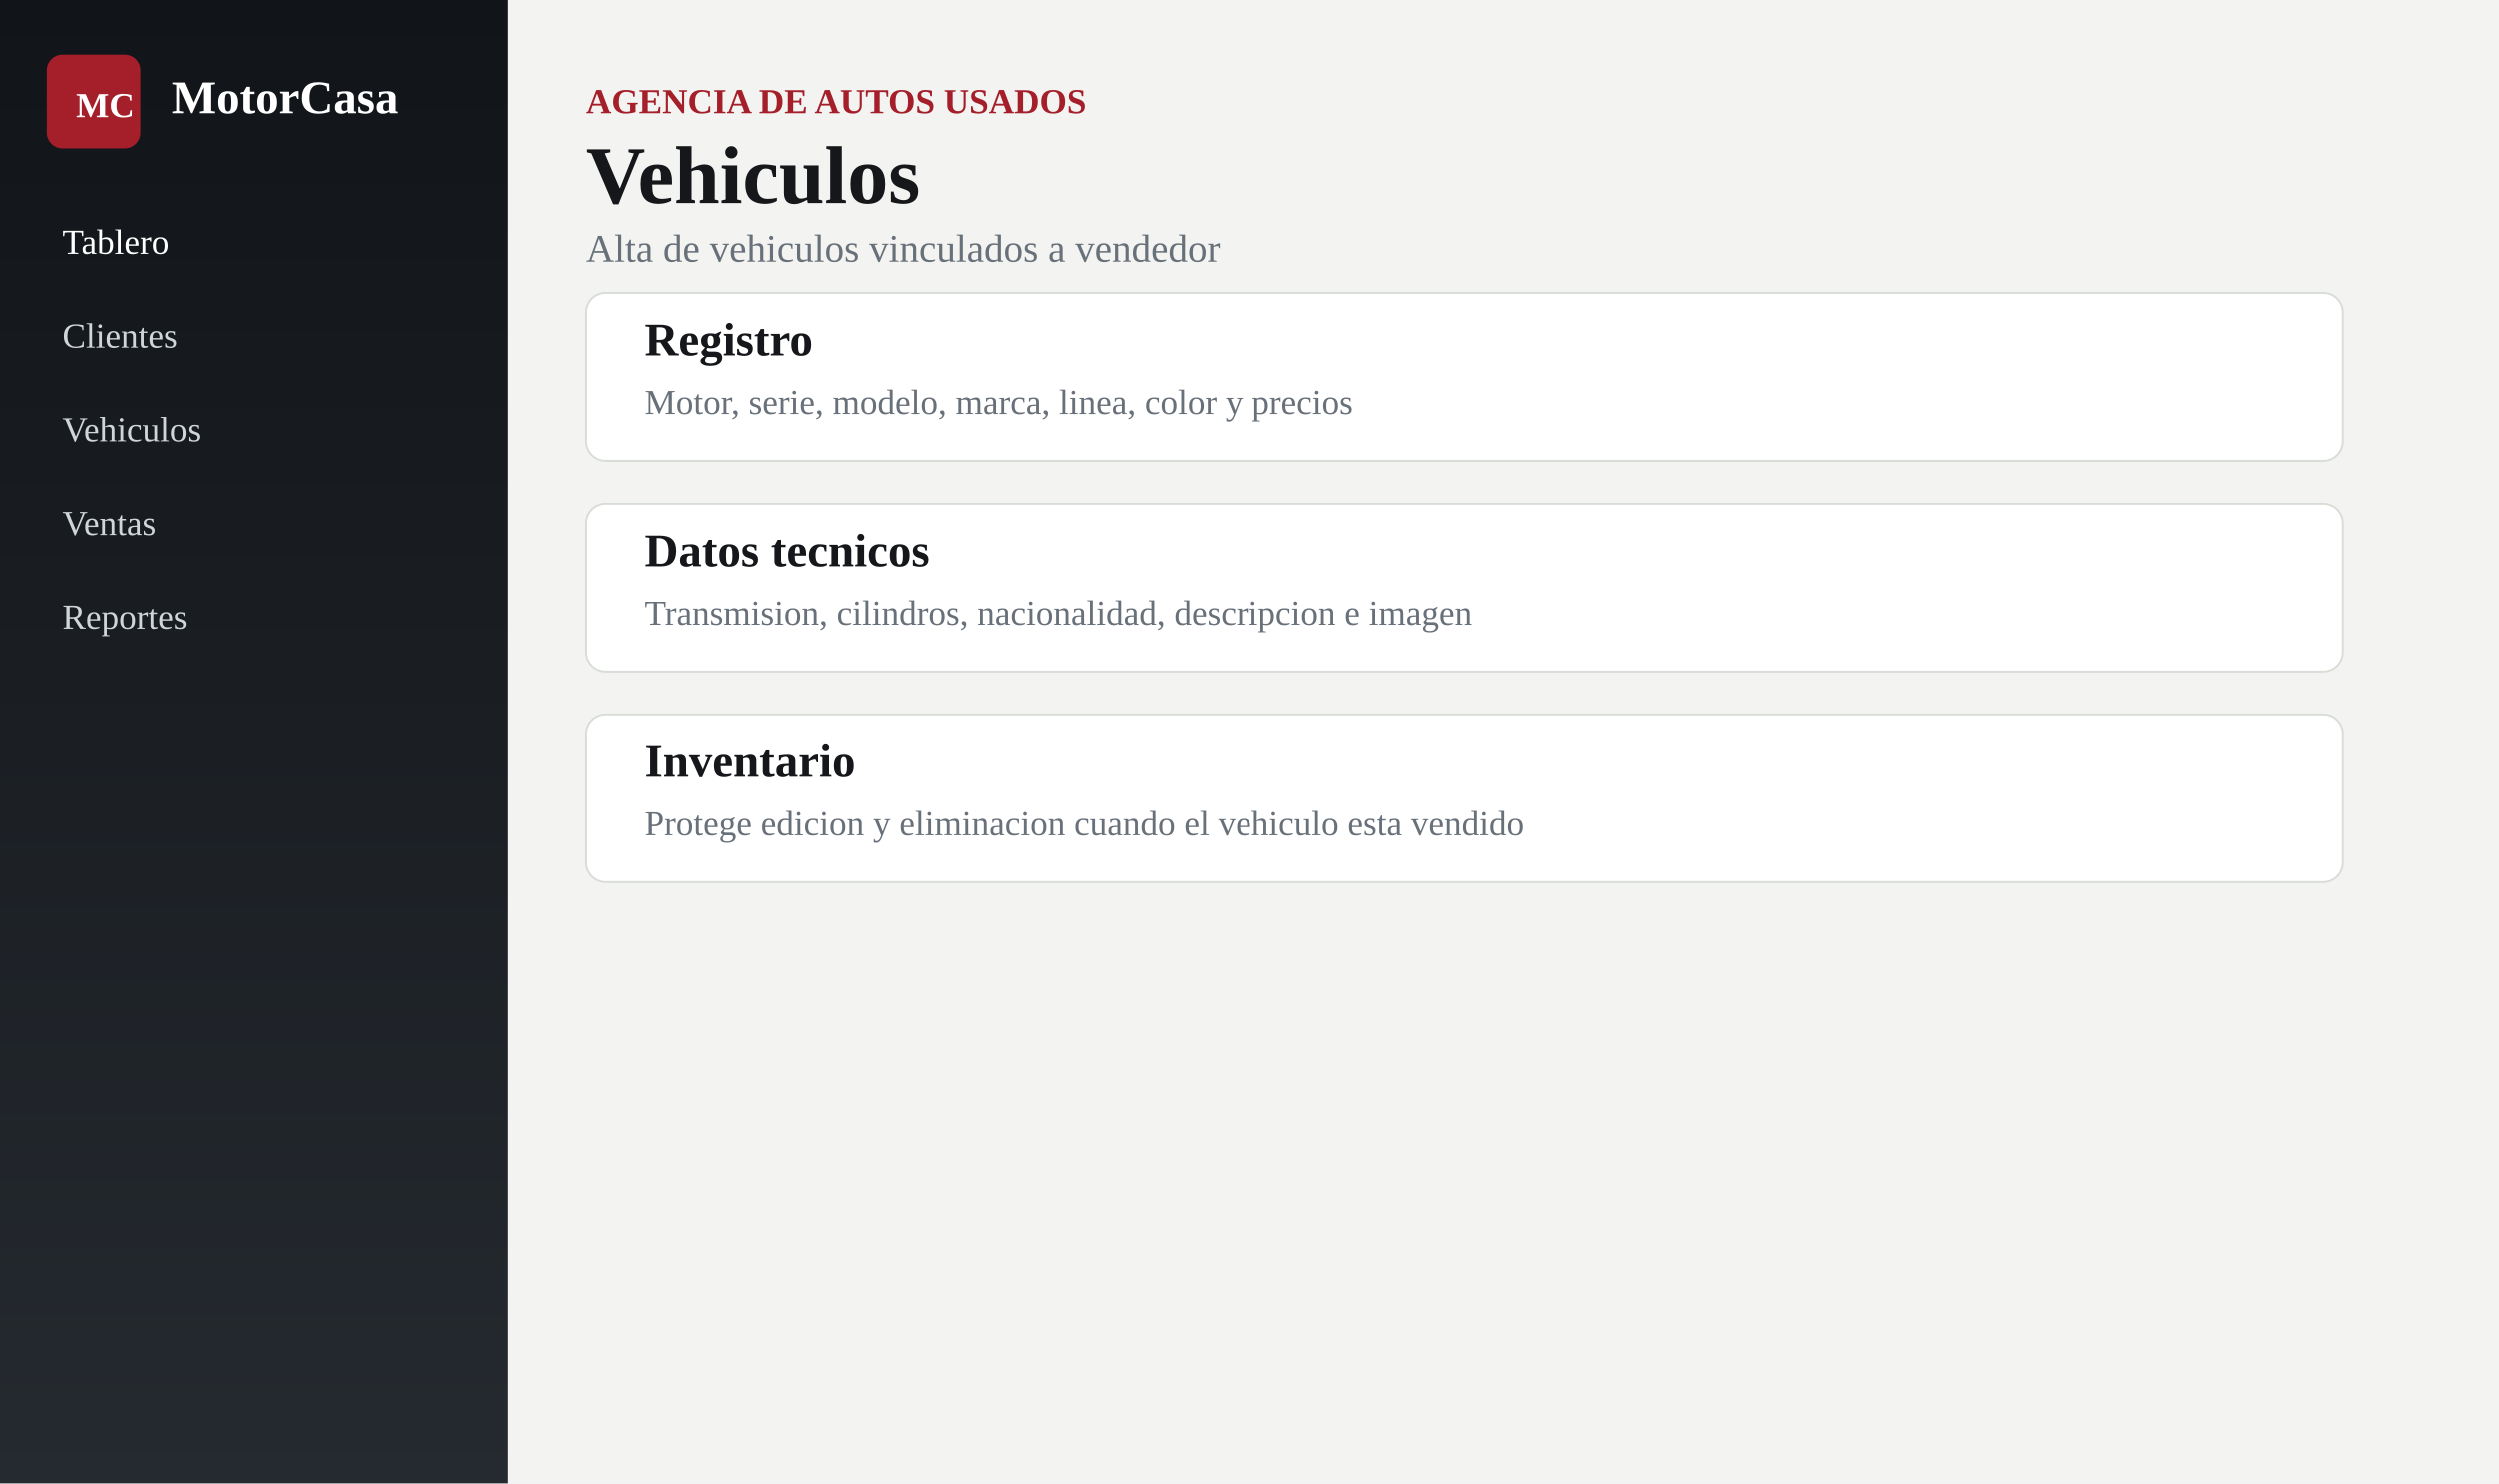
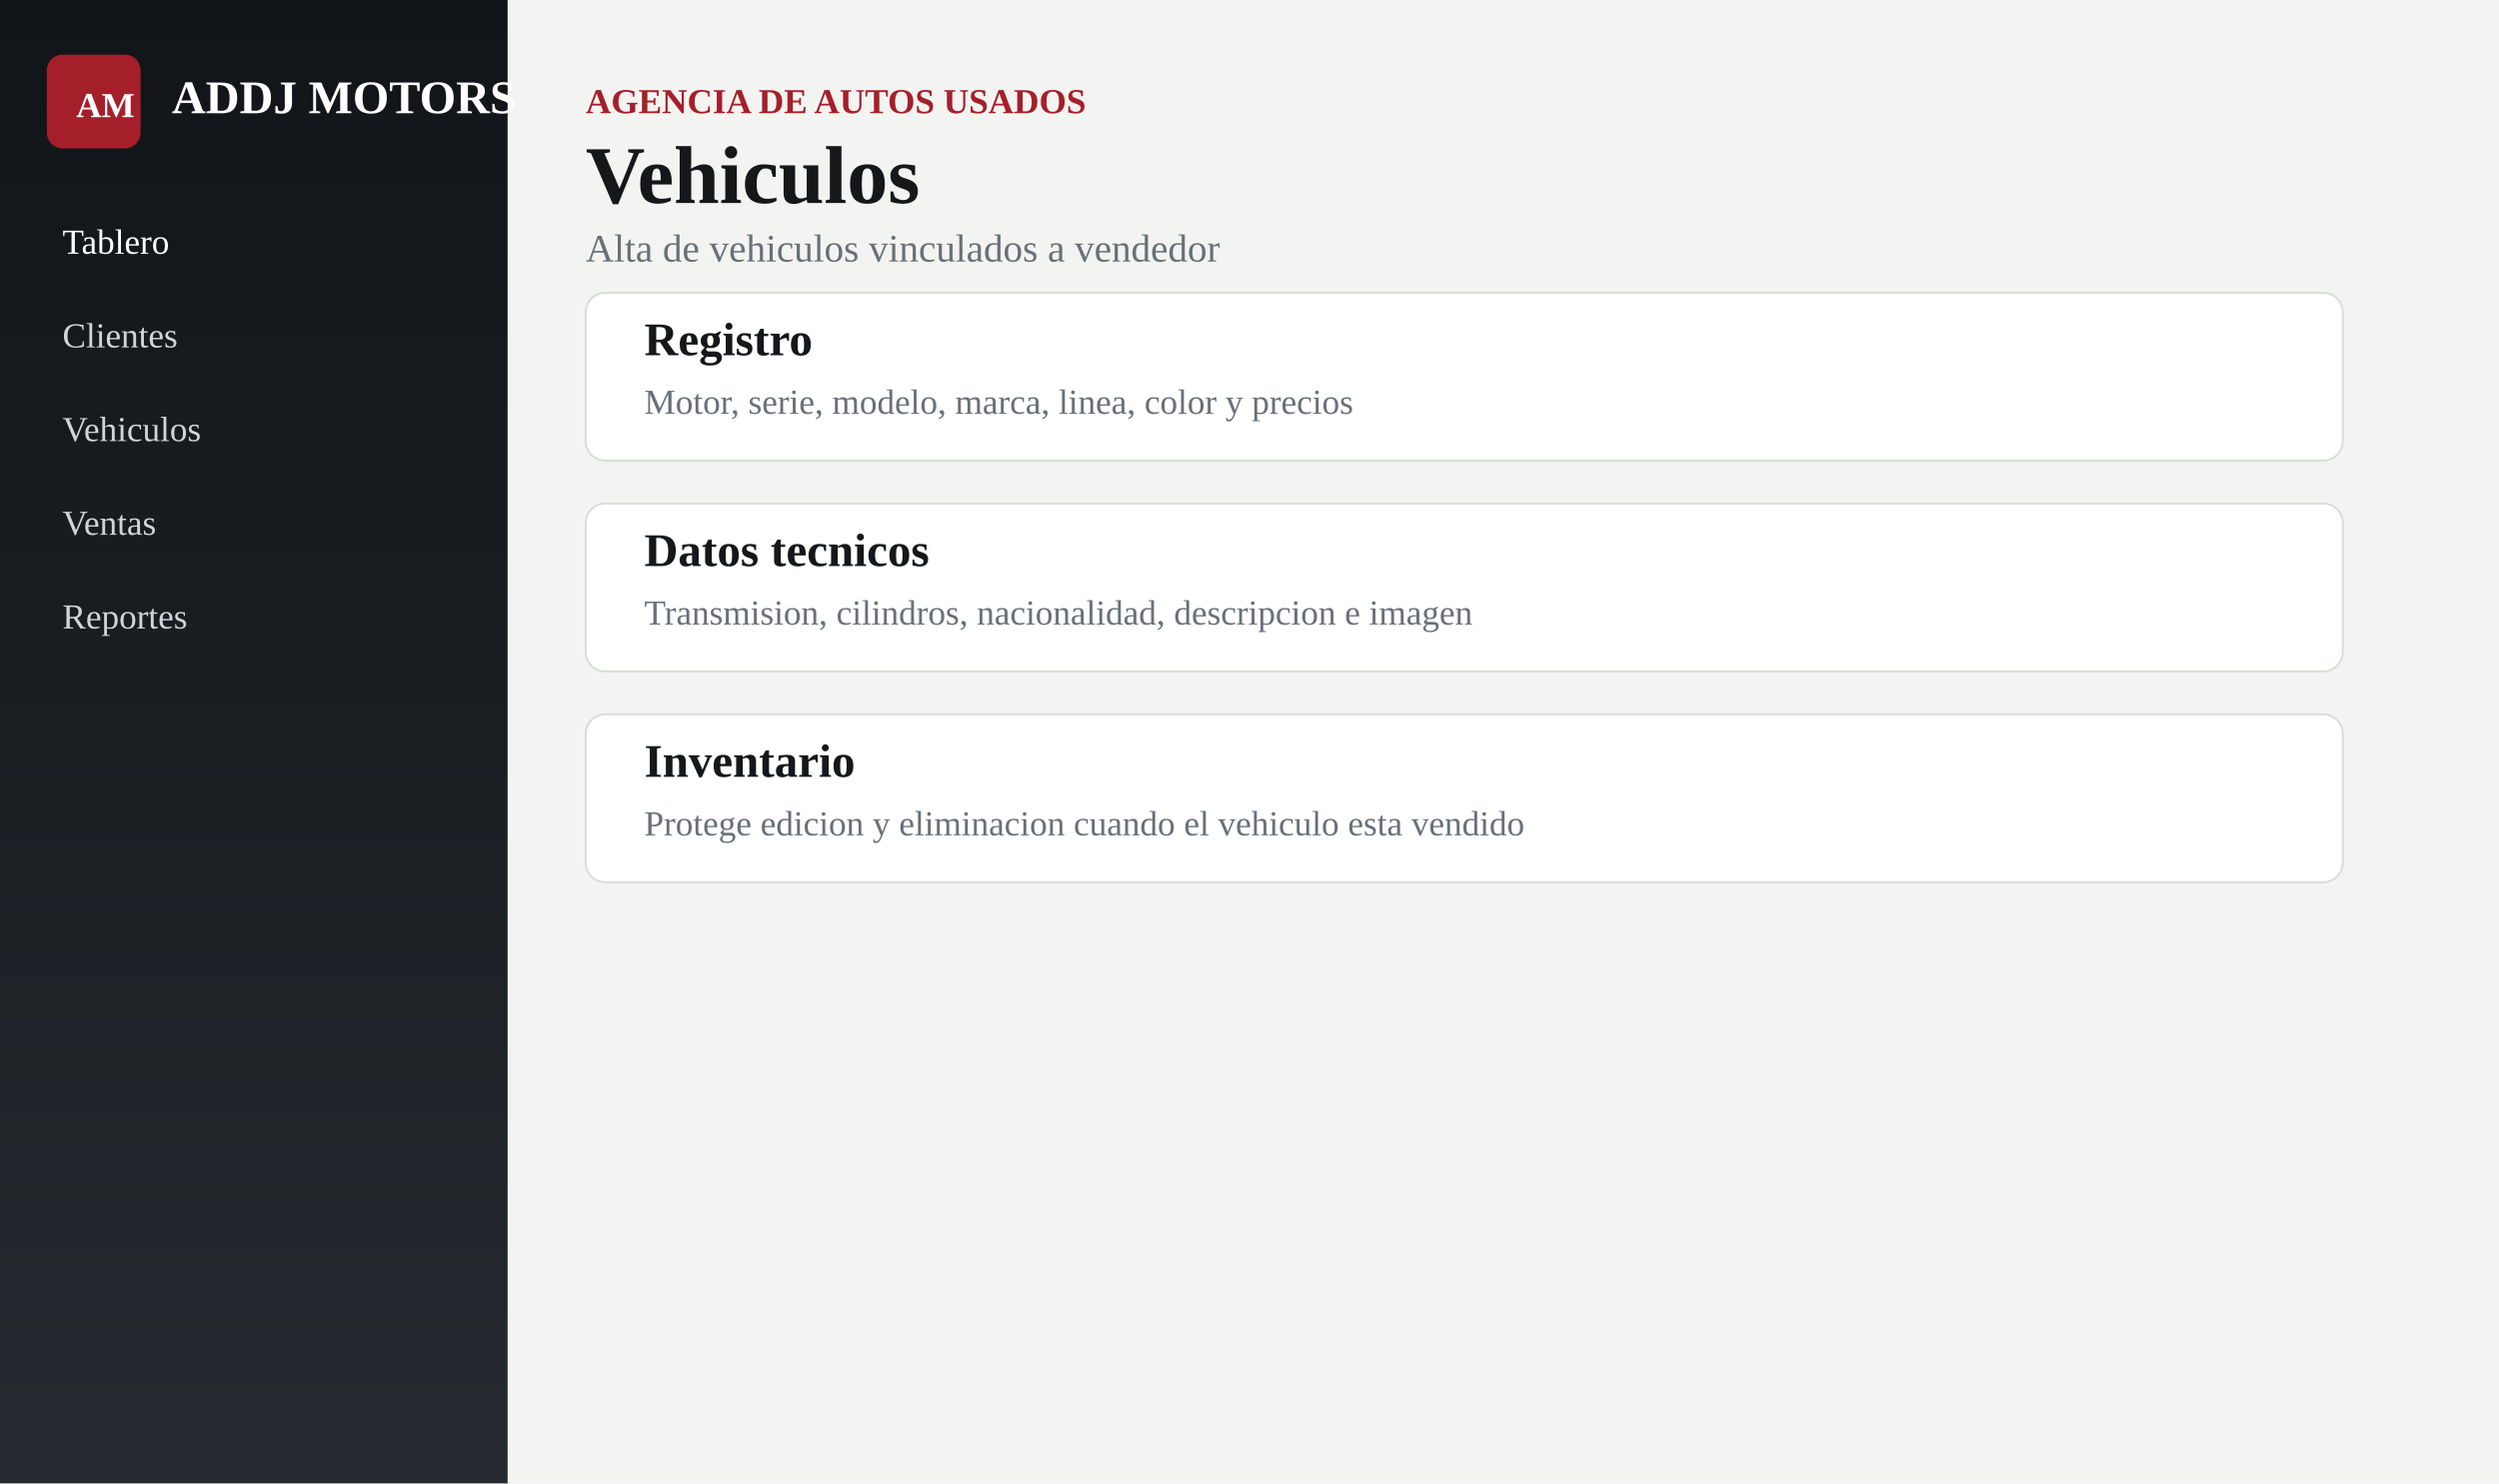
<svg xmlns="http://www.w3.org/2000/svg" width="1280" height="760" viewBox="0 0 1280 760">
  <defs>
    <linearGradient id="side" x1="0" x2="0" y1="0" y2="1">
      <stop offset="0" stop-color="#111418" />
      <stop offset="1" stop-color="#252a30" />
    </linearGradient>
  </defs>
  <rect width="1280" height="760" fill="#f3f4f1" />
  <rect x="0" y="0" width="260" height="760" fill="url(#side)" />
  <rect x="24" y="28" width="48" height="48" rx="8" fill="#a51f2b" />
-   <text x="39" y="60" font-size="18" font-weight="800" fill="#fff">MC</text>
-   <text x="88" y="58" font-size="24" font-weight="800" fill="#fff">MotorCasa</text>
+   <text x="39" y="60" font-size="18" font-weight="800" fill="#fff">AM</text>
+   <text x="88" y="58" font-size="24" font-weight="800" fill="#fff">ADDJ MOTORS</text>
  <text x="32" y="130" font-size="18" fill="#fff">Tablero</text>
  <text x="32" y="178" font-size="18" fill="#cfd5d8">Clientes</text>
  <text x="32" y="226" font-size="18" fill="#cfd5d8">Vehiculos</text>
  <text x="32" y="274" font-size="18" fill="#cfd5d8">Ventas</text>
  <text x="32" y="322" font-size="18" fill="#cfd5d8">Reportes</text>
  <text x="300" y="58" font-size="18" font-weight="800" fill="#a51f2b">AGENCIA DE AUTOS USADOS</text>
  <text x="300" y="104" font-size="42" font-weight="800" fill="#15171a">Vehiculos</text>
  <text x="300" y="134" font-size="20" fill="#687079">Alta de vehiculos vinculados a vendedor</text>
  <rect x="300" y="150" width="900" height="86" rx="10" fill="#ffffff" stroke="#d8ddd7" />
  <text x="330" y="182" font-size="24" font-weight="700" fill="#15171a">Registro</text>
  <text x="330" y="212" font-size="18" fill="#687079">Motor, serie, modelo, marca, linea, color y precios</text>
  <rect x="300" y="258" width="900" height="86" rx="10" fill="#ffffff" stroke="#d8ddd7" />
  <text x="330" y="290" font-size="24" font-weight="700" fill="#15171a">Datos tecnicos</text>
  <text x="330" y="320" font-size="18" fill="#687079">Transmision, cilindros, nacionalidad, descripcion e imagen</text>
  <rect x="300" y="366" width="900" height="86" rx="10" fill="#ffffff" stroke="#d8ddd7" />
  <text x="330" y="398" font-size="24" font-weight="700" fill="#15171a">Inventario</text>
  <text x="330" y="428" font-size="18" fill="#687079">Protege edicion y eliminacion cuando el vehiculo esta vendido</text>
</svg>
